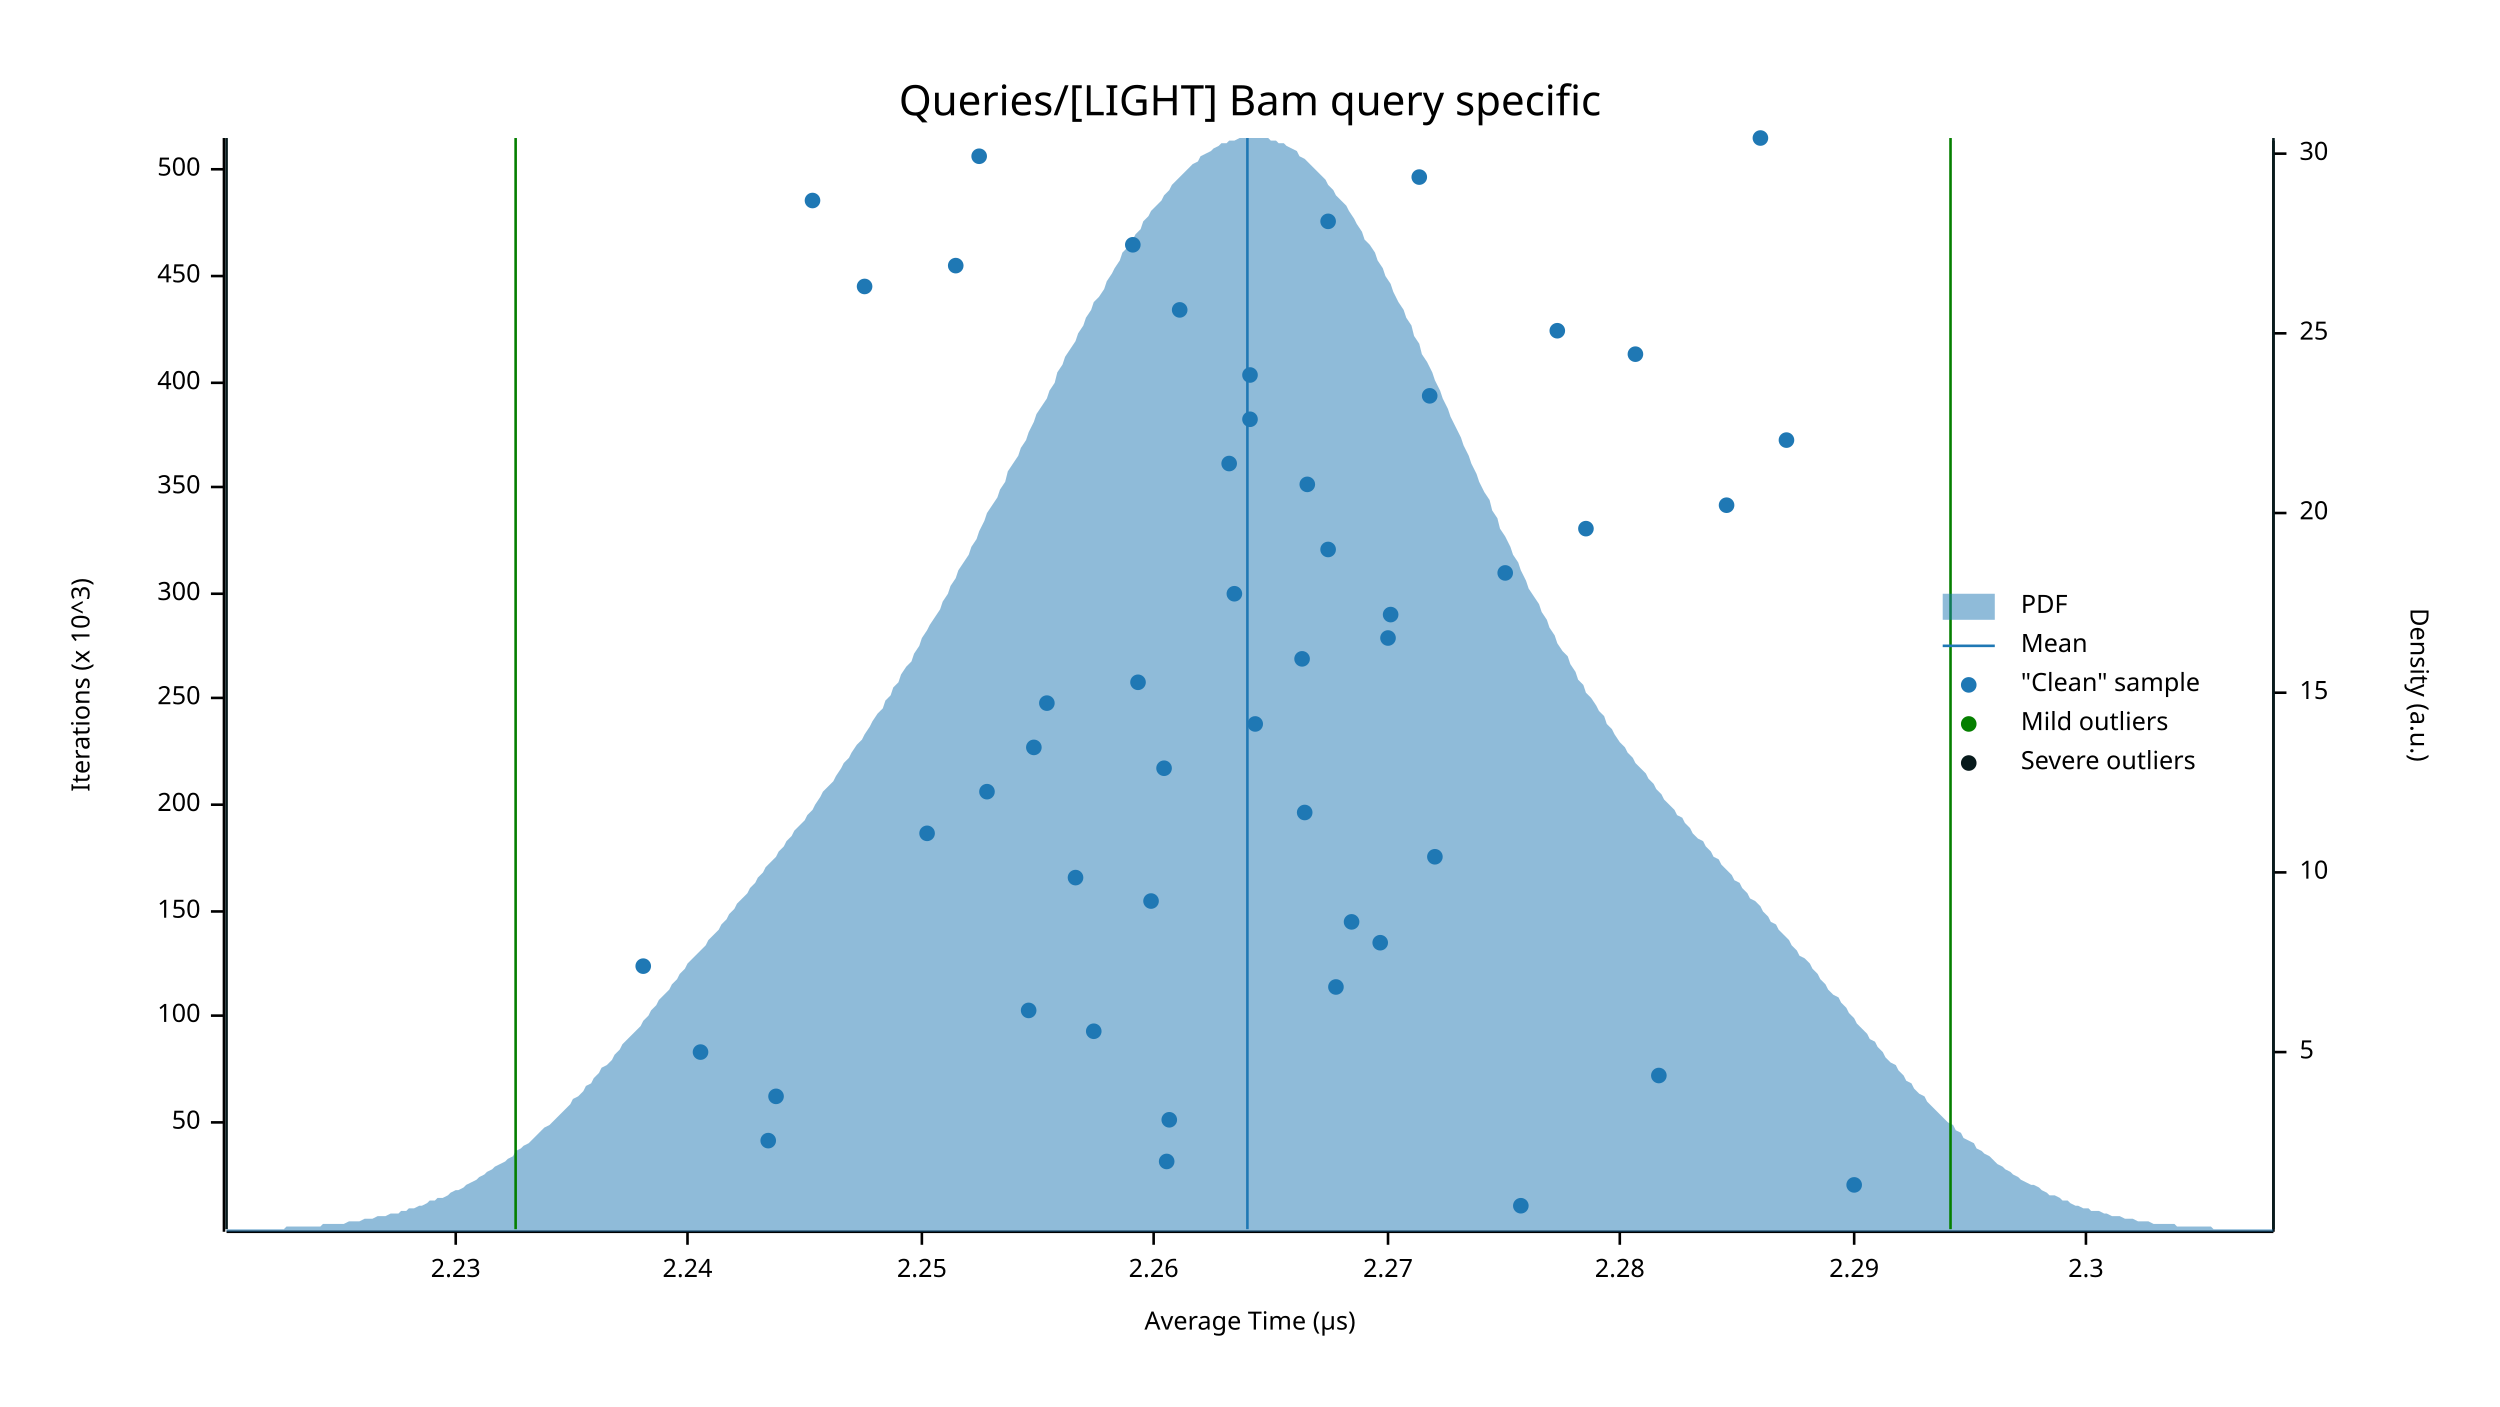
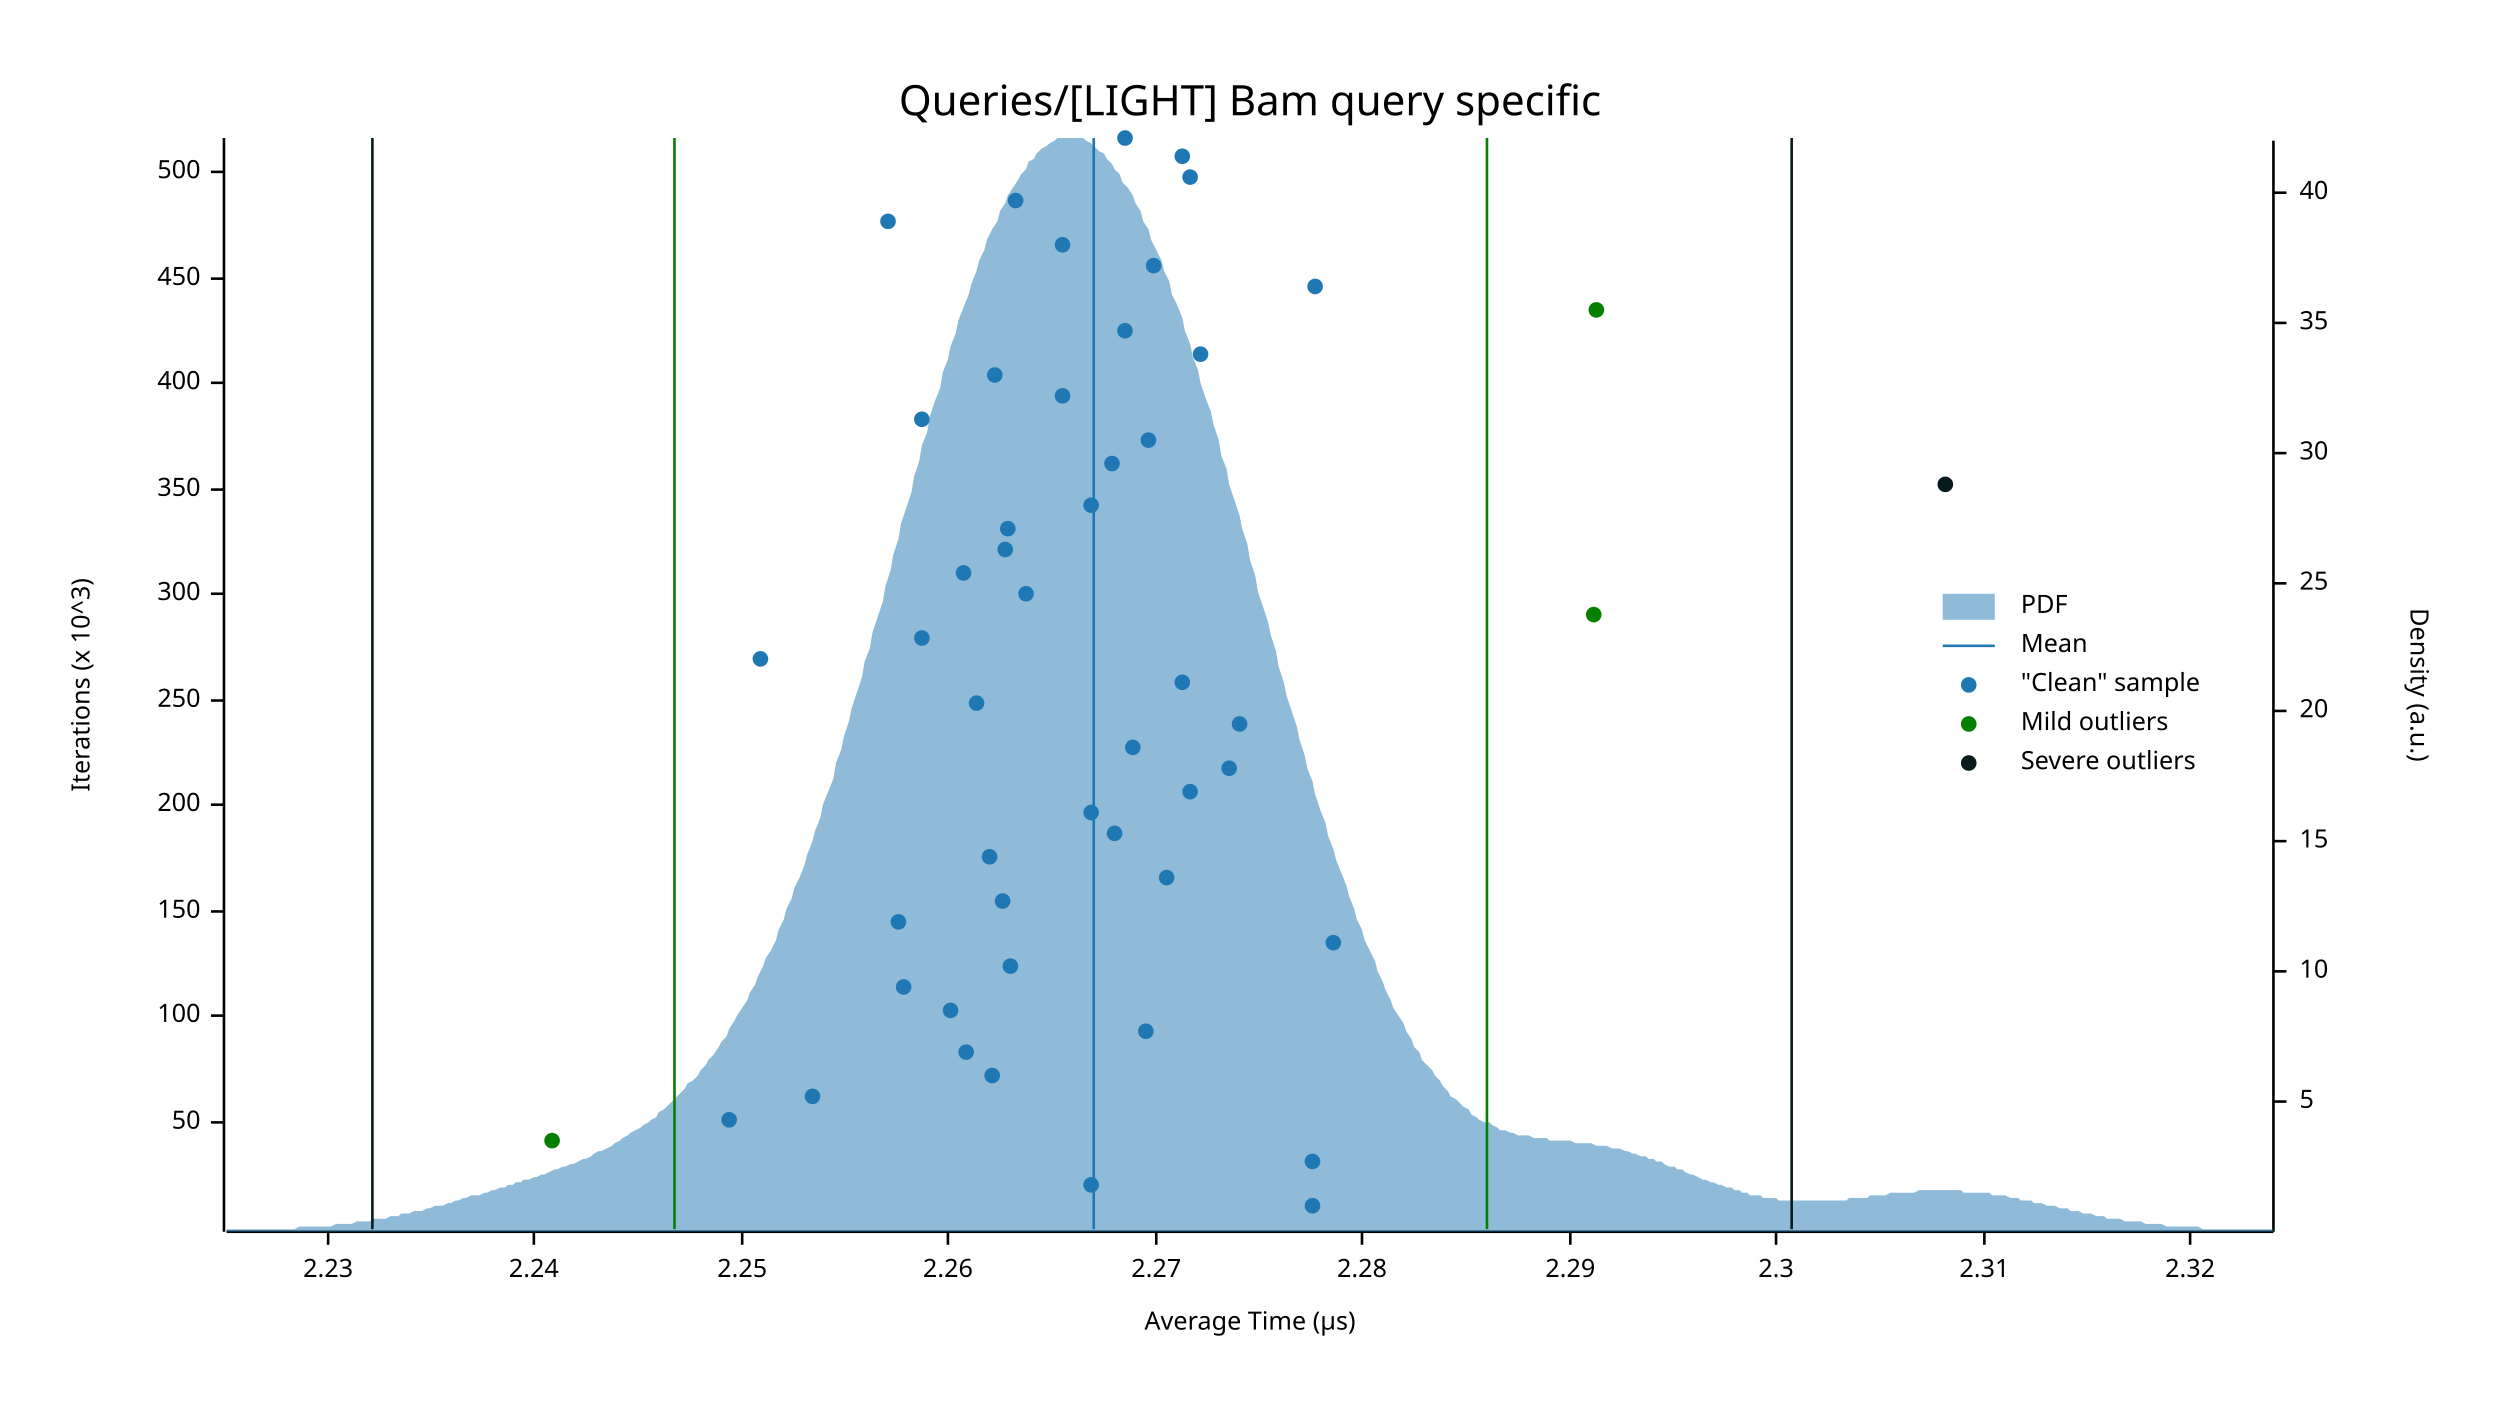
<svg xmlns="http://www.w3.org/2000/svg" width="960" height="540" viewBox="0 0 960 540">
  <text x="480" y="32" dy="0.76em" text-anchor="middle" font-family="sans-serif" font-size="16.129" opacity="1" fill="#000000">
Queries/[LIGHT] Bam query specific
</text>
  <text x="27" y="263" dy="0.76em" text-anchor="middle" font-family="sans-serif" font-size="9.677" opacity="1" fill="#000000" transform="rotate(270, 27, 263)">
Iterations (x 10^3)
</text>
  <text x="480" y="513" dy="-0.5ex" text-anchor="middle" font-family="sans-serif" font-size="9.677" opacity="1" fill="#000000">
Average Time (µs)
</text>
  <polyline fill="none" opacity="1" stroke="#000000" stroke-width="1" points="86,53 86,473 " />
  <text x="77" y="431" dy="0.5ex" text-anchor="end" font-family="sans-serif" font-size="9.677" opacity="1" fill="#000000">
50
</text>
  <polyline fill="none" opacity="1" stroke="#000000" stroke-width="1" points="81,431 86,431 " />
  <text x="77" y="390" dy="0.5ex" text-anchor="end" font-family="sans-serif" font-size="9.677" opacity="1" fill="#000000">
100
</text>
  <polyline fill="none" opacity="1" stroke="#000000" stroke-width="1" points="81,390 86,390 " />
  <text x="77" y="350" dy="0.5ex" text-anchor="end" font-family="sans-serif" font-size="9.677" opacity="1" fill="#000000">
150
</text>
  <polyline fill="none" opacity="1" stroke="#000000" stroke-width="1" points="81,350 86,350 " />
  <text x="77" y="309" dy="0.5ex" text-anchor="end" font-family="sans-serif" font-size="9.677" opacity="1" fill="#000000">
200
</text>
  <polyline fill="none" opacity="1" stroke="#000000" stroke-width="1" points="81,309 86,309 " />
-   <text x="77" y="268" dy="0.5ex" text-anchor="end" font-family="sans-serif" font-size="9.677" opacity="1" fill="#000000">
+   <text x="77" y="269" dy="0.5ex" text-anchor="end" font-family="sans-serif" font-size="9.677" opacity="1" fill="#000000">
250
</text>
-   <polyline fill="none" opacity="1" stroke="#000000" stroke-width="1" points="81,268 86,268 " />
+   <polyline fill="none" opacity="1" stroke="#000000" stroke-width="1" points="81,269 86,269 " />
  <text x="77" y="228" dy="0.5ex" text-anchor="end" font-family="sans-serif" font-size="9.677" opacity="1" fill="#000000">
300
</text>
  <polyline fill="none" opacity="1" stroke="#000000" stroke-width="1" points="81,228 86,228 " />
-   <text x="77" y="187" dy="0.5ex" text-anchor="end" font-family="sans-serif" font-size="9.677" opacity="1" fill="#000000">
+   <text x="77" y="188" dy="0.5ex" text-anchor="end" font-family="sans-serif" font-size="9.677" opacity="1" fill="#000000">
350
</text>
-   <polyline fill="none" opacity="1" stroke="#000000" stroke-width="1" points="81,187 86,187 " />
+   <polyline fill="none" opacity="1" stroke="#000000" stroke-width="1" points="81,188 86,188 " />
  <text x="77" y="147" dy="0.5ex" text-anchor="end" font-family="sans-serif" font-size="9.677" opacity="1" fill="#000000">
400
</text>
  <polyline fill="none" opacity="1" stroke="#000000" stroke-width="1" points="81,147 86,147 " />
-   <text x="77" y="106" dy="0.5ex" text-anchor="end" font-family="sans-serif" font-size="9.677" opacity="1" fill="#000000">
+   <text x="77" y="107" dy="0.5ex" text-anchor="end" font-family="sans-serif" font-size="9.677" opacity="1" fill="#000000">
450
</text>
-   <polyline fill="none" opacity="1" stroke="#000000" stroke-width="1" points="81,106 86,106 " />
-   <text x="77" y="65" dy="0.5ex" text-anchor="end" font-family="sans-serif" font-size="9.677" opacity="1" fill="#000000">
+   <polyline fill="none" opacity="1" stroke="#000000" stroke-width="1" points="81,107 86,107 " />
+   <text x="77" y="66" dy="0.5ex" text-anchor="end" font-family="sans-serif" font-size="9.677" opacity="1" fill="#000000">
500
</text>
-   <polyline fill="none" opacity="1" stroke="#000000" stroke-width="1" points="81,65 86,65 " />
+   <polyline fill="none" opacity="1" stroke="#000000" stroke-width="1" points="81,66 86,66 " />
  <polyline fill="none" opacity="1" stroke="#000000" stroke-width="1" points="87,473 873,473 " />
-   <text x="175" y="483" dy="0.76em" text-anchor="middle" font-family="sans-serif" font-size="9.677" opacity="1" fill="#000000">
+   <text x="126" y="483" dy="0.76em" text-anchor="middle" font-family="sans-serif" font-size="9.677" opacity="1" fill="#000000">
2.23
</text>
-   <polyline fill="none" opacity="1" stroke="#000000" stroke-width="1" points="175,473 175,478 " />
-   <text x="264" y="483" dy="0.76em" text-anchor="middle" font-family="sans-serif" font-size="9.677" opacity="1" fill="#000000">
+   <polyline fill="none" opacity="1" stroke="#000000" stroke-width="1" points="126,473 126,478 " />
+   <text x="205" y="483" dy="0.76em" text-anchor="middle" font-family="sans-serif" font-size="9.677" opacity="1" fill="#000000">
2.24
</text>
-   <polyline fill="none" opacity="1" stroke="#000000" stroke-width="1" points="264,473 264,478 " />
-   <text x="354" y="483" dy="0.76em" text-anchor="middle" font-family="sans-serif" font-size="9.677" opacity="1" fill="#000000">
+   <polyline fill="none" opacity="1" stroke="#000000" stroke-width="1" points="205,473 205,478 " />
+   <text x="285" y="483" dy="0.76em" text-anchor="middle" font-family="sans-serif" font-size="9.677" opacity="1" fill="#000000">
2.25
</text>
-   <polyline fill="none" opacity="1" stroke="#000000" stroke-width="1" points="354,473 354,478 " />
-   <text x="443" y="483" dy="0.76em" text-anchor="middle" font-family="sans-serif" font-size="9.677" opacity="1" fill="#000000">
+   <polyline fill="none" opacity="1" stroke="#000000" stroke-width="1" points="285,473 285,478 " />
+   <text x="364" y="483" dy="0.76em" text-anchor="middle" font-family="sans-serif" font-size="9.677" opacity="1" fill="#000000">
2.26
</text>
-   <polyline fill="none" opacity="1" stroke="#000000" stroke-width="1" points="443,473 443,478 " />
-   <text x="533" y="483" dy="0.76em" text-anchor="middle" font-family="sans-serif" font-size="9.677" opacity="1" fill="#000000">
+   <polyline fill="none" opacity="1" stroke="#000000" stroke-width="1" points="364,473 364,478 " />
+   <text x="444" y="483" dy="0.76em" text-anchor="middle" font-family="sans-serif" font-size="9.677" opacity="1" fill="#000000">
2.27
</text>
-   <polyline fill="none" opacity="1" stroke="#000000" stroke-width="1" points="533,473 533,478 " />
-   <text x="622" y="483" dy="0.76em" text-anchor="middle" font-family="sans-serif" font-size="9.677" opacity="1" fill="#000000">
+   <polyline fill="none" opacity="1" stroke="#000000" stroke-width="1" points="444,473 444,478 " />
+   <text x="523" y="483" dy="0.76em" text-anchor="middle" font-family="sans-serif" font-size="9.677" opacity="1" fill="#000000">
2.28
</text>
-   <polyline fill="none" opacity="1" stroke="#000000" stroke-width="1" points="622,473 622,478 " />
-   <text x="712" y="483" dy="0.76em" text-anchor="middle" font-family="sans-serif" font-size="9.677" opacity="1" fill="#000000">
+   <polyline fill="none" opacity="1" stroke="#000000" stroke-width="1" points="523,473 523,478 " />
+   <text x="603" y="483" dy="0.76em" text-anchor="middle" font-family="sans-serif" font-size="9.677" opacity="1" fill="#000000">
2.29
</text>
-   <polyline fill="none" opacity="1" stroke="#000000" stroke-width="1" points="712,473 712,478 " />
-   <text x="801" y="483" dy="0.76em" text-anchor="middle" font-family="sans-serif" font-size="9.677" opacity="1" fill="#000000">
+   <polyline fill="none" opacity="1" stroke="#000000" stroke-width="1" points="603,473 603,478 " />
+   <text x="682" y="483" dy="0.76em" text-anchor="middle" font-family="sans-serif" font-size="9.677" opacity="1" fill="#000000">
2.3
</text>
-   <polyline fill="none" opacity="1" stroke="#000000" stroke-width="1" points="801,473 801,478 " />
+   <polyline fill="none" opacity="1" stroke="#000000" stroke-width="1" points="682,473 682,478 " />
+   <text x="762" y="483" dy="0.76em" text-anchor="middle" font-family="sans-serif" font-size="9.677" opacity="1" fill="#000000">
+ 2.31
+ </text>
+   <polyline fill="none" opacity="1" stroke="#000000" stroke-width="1" points="762,473 762,478 " />
+   <text x="841" y="483" dy="0.76em" text-anchor="middle" font-family="sans-serif" font-size="9.677" opacity="1" fill="#000000">
+ 2.32
+ </text>
+   <polyline fill="none" opacity="1" stroke="#000000" stroke-width="1" points="841,473 841,478 " />
  <text x="933" y="263" dy="0.76em" text-anchor="middle" font-family="sans-serif" font-size="9.677" opacity="1" fill="#000000" transform="rotate(90, 933, 263)">
Density (a.u.)
</text>
  <polyline fill="none" opacity="1" stroke="#000000" stroke-width="1" points="873,54 873,473 " />
-   <text x="883" y="404" dy="0.5ex" text-anchor="start" font-family="sans-serif" font-size="9.677" opacity="1" fill="#000000">
+   <text x="883" y="423" dy="0.5ex" text-anchor="start" font-family="sans-serif" font-size="9.677" opacity="1" fill="#000000">
5
</text>
-   <polyline fill="none" opacity="1" stroke="#000000" stroke-width="1" points="873,404 878,404 " />
-   <text x="883" y="335" dy="0.5ex" text-anchor="start" font-family="sans-serif" font-size="9.677" opacity="1" fill="#000000">
+   <polyline fill="none" opacity="1" stroke="#000000" stroke-width="1" points="873,423 878,423 " />
+   <text x="883" y="373" dy="0.5ex" text-anchor="start" font-family="sans-serif" font-size="9.677" opacity="1" fill="#000000">
10
</text>
-   <polyline fill="none" opacity="1" stroke="#000000" stroke-width="1" points="873,335 878,335 " />
-   <text x="883" y="266" dy="0.5ex" text-anchor="start" font-family="sans-serif" font-size="9.677" opacity="1" fill="#000000">
+   <polyline fill="none" opacity="1" stroke="#000000" stroke-width="1" points="873,373 878,373 " />
+   <text x="883" y="323" dy="0.5ex" text-anchor="start" font-family="sans-serif" font-size="9.677" opacity="1" fill="#000000">
15
</text>
-   <polyline fill="none" opacity="1" stroke="#000000" stroke-width="1" points="873,266 878,266 " />
-   <text x="883" y="197" dy="0.5ex" text-anchor="start" font-family="sans-serif" font-size="9.677" opacity="1" fill="#000000">
+   <polyline fill="none" opacity="1" stroke="#000000" stroke-width="1" points="873,323 878,323 " />
+   <text x="883" y="273" dy="0.5ex" text-anchor="start" font-family="sans-serif" font-size="9.677" opacity="1" fill="#000000">
20
</text>
-   <polyline fill="none" opacity="1" stroke="#000000" stroke-width="1" points="873,197 878,197 " />
-   <text x="883" y="128" dy="0.5ex" text-anchor="start" font-family="sans-serif" font-size="9.677" opacity="1" fill="#000000">
+   <polyline fill="none" opacity="1" stroke="#000000" stroke-width="1" points="873,273 878,273 " />
+   <text x="883" y="224" dy="0.5ex" text-anchor="start" font-family="sans-serif" font-size="9.677" opacity="1" fill="#000000">
25
</text>
-   <polyline fill="none" opacity="1" stroke="#000000" stroke-width="1" points="873,128 878,128 " />
-   <text x="883" y="59" dy="0.5ex" text-anchor="start" font-family="sans-serif" font-size="9.677" opacity="1" fill="#000000">
+   <polyline fill="none" opacity="1" stroke="#000000" stroke-width="1" points="873,224 878,224 " />
+   <text x="883" y="174" dy="0.5ex" text-anchor="start" font-family="sans-serif" font-size="9.677" opacity="1" fill="#000000">
30
</text>
-   <polyline fill="none" opacity="1" stroke="#000000" stroke-width="1" points="873,59 878,59 " />
-   <polygon opacity="0.5" fill="#1F78B4" points="87,472 88,472 90,472 91,472 93,472 94,472 96,472 98,472 99,472 101,472 102,472 104,472 105,472 107,472 109,472 110,471 112,471 113,471 115,471 116,471 118,471 120,471 121,471 123,471 124,470 126,470 127,470 129,470 131,470 132,470 134,469 135,469 137,469 138,469 140,468 142,468 143,468 145,467 146,467 148,467 150,466 151,466 153,466 154,465 156,465 157,464 159,464 161,463 162,463 164,462 165,461 167,461 168,460 170,460 172,459 173,458 175,457 176,457 178,456 179,455 181,454 183,453 184,452 186,451 187,450 189,449 190,448 192,447 194,446 195,445 197,444 198,442 200,441 201,440 203,439 205,437 206,436 208,434 209,433 211,432 213,430 214,429 216,427 217,426 219,424 220,422 222,421 224,419 225,417 227,416 228,414 230,412 231,410 233,409 235,407 236,405 238,403 239,401 241,399 242,398 244,396 246,394 247,392 249,390 250,388 252,386 253,384 255,382 257,380 258,378 260,376 261,374 263,372 264,370 266,368 268,366 269,365 271,363 272,361 274,359 276,357 277,355 279,353 280,351 282,349 283,347 285,345 287,343 288,341 290,339 291,337 293,335 294,333 296,331 298,329 299,327 301,325 302,323 304,321 305,319 307,317 309,315 310,313 312,311 313,309 315,306 316,304 318,302 320,300 321,298 323,295 324,293 326,291 327,289 329,286 331,284 332,282 334,279 335,277 337,274 339,272 340,269 342,267 343,264 345,262 346,259 348,256 350,254 351,251 353,248 354,245 356,242 357,240 359,237 361,234 362,231 364,228 365,225 367,222 368,219 370,216 372,213 373,210 375,207 376,204 378,200 379,197 381,194 383,191 384,188 386,185 387,181 389,178 391,175 392,172 394,169 395,166 397,162 398,159 400,156 402,153 403,150 405,147 406,143 408,140 409,137 411,134 413,131 414,128 416,125 417,122 419,119 420,116 422,114 424,111 425,108 427,105 428,103 430,100 431,97 433,95 435,92 436,90 438,88 439,85 441,83 442,81 444,79 446,77 447,75 449,73 450,71 452,69 454,67 455,66 457,64 458,63 460,62 461,60 463,59 465,58 466,57 468,56 469,55 471,55 472,54 474,54 476,53 477,53 479,53 480,53 482,53 483,53 485,53 487,53 488,54 490,54 491,55 493,55 494,56 496,57 498,58 499,60 501,61 502,62 504,64 505,65 507,67 509,69 510,71 512,73 513,75 515,77 517,79 518,81 520,84 521,86 523,89 524,92 526,94 528,97 529,100 531,103 532,106 534,109 535,112 537,116 539,119 540,122 542,125 543,129 545,132 546,136 548,139 550,143 551,146 553,150 554,153 556,157 557,160 559,164 561,168 562,171 564,175 565,178 567,182 568,185 570,189 572,192 573,196 575,199 576,203 578,206 580,210 581,213 583,216 584,219 586,223 587,226 589,229 591,232 592,235 594,238 595,241 597,244 598,247 600,250 602,252 603,255 605,258 606,261 608,263 609,266 611,268 613,271 614,273 616,275 617,278 619,280 620,282 622,285 624,287 625,289 627,291 628,293 630,295 632,297 633,299 635,301 636,303 638,305 639,307 641,309 643,311 644,313 646,314 647,316 649,318 650,320 652,322 654,323 655,325 657,327 658,329 660,330 661,332 663,334 665,336 666,338 668,339 669,341 671,343 672,345 674,346 676,348 677,350 679,352 680,354 682,355 683,357 685,359 687,361 688,363 690,365 691,367 693,368 695,370 696,372 698,374 699,376 701,378 702,380 704,382 706,383 707,385 709,387 710,389 712,391 713,393 715,395 717,397 718,399 720,400 721,402 723,404 724,406 726,408 728,409 729,411 731,413 732,415 734,416 735,418 737,420 739,421 740,423 742,425 743,426 745,428 746,429 748,431 750,432 751,434 753,435 754,437 756,438 758,439 759,441 761,442 762,443 764,444 765,445 767,447 769,448 770,449 772,450 773,451 775,452 776,453 778,454 780,455 781,455 783,456 784,457 786,458 787,459 789,459 791,460 792,461 794,461 795,462 797,463 798,463 800,464 802,464 803,465 805,465 806,465 808,466 809,466 811,467 813,467 814,467 816,468 817,468 819,468 821,469 822,469 824,469 825,469 827,470 828,470 830,470 832,470 833,470 835,470 836,471 838,471 839,471 841,471 843,471 844,471 846,471 847,471 849,471 850,472 852,472 854,472 855,472 857,472 858,472 860,472 861,472 863,472 865,472 866,472 868,472 869,472 871,472 873,472 873,473 87,473 " />
-   <polyline fill="none" opacity="1" stroke="#1F78B4" stroke-width="1" points="479,472 479,53 " />
-   <polyline fill="none" opacity="1" stroke="#057F00" stroke-width="1" points="198,472 198,53 " />
-   <polyline fill="none" opacity="1" stroke="#057F00" stroke-width="1" points="749,472 749,53 " />
-   <polyline fill="none" opacity="1" stroke="#071A1C" stroke-width="1" points="87,472 87,53 " />
-   <polyline fill="none" opacity="1" stroke="#071A1C" stroke-width="1" points="873,472 873,53 " />
-   <circle cx="584" cy="463" r="3" opacity="1" fill="#1F78B4" stroke="none" stroke-width="1" />
-   <circle cx="712" cy="455" r="3" opacity="1" fill="#1F78B4" stroke="none" stroke-width="1" />
-   <circle cx="448" cy="446" r="3" opacity="1" fill="#1F78B4" stroke="none" stroke-width="1" />
-   <circle cx="295" cy="438" r="3" opacity="1" fill="#1F78B4" stroke="none" stroke-width="1" />
-   <circle cx="449" cy="430" r="3" opacity="1" fill="#1F78B4" stroke="none" stroke-width="1" />
-   <circle cx="298" cy="421" r="3" opacity="1" fill="#1F78B4" stroke="none" stroke-width="1" />
-   <circle cx="637" cy="413" r="3" opacity="1" fill="#1F78B4" stroke="none" stroke-width="1" />
-   <circle cx="269" cy="404" r="3" opacity="1" fill="#1F78B4" stroke="none" stroke-width="1" />
-   <circle cx="420" cy="396" r="3" opacity="1" fill="#1F78B4" stroke="none" stroke-width="1" />
-   <circle cx="395" cy="388" r="3" opacity="1" fill="#1F78B4" stroke="none" stroke-width="1" />
-   <circle cx="513" cy="379" r="3" opacity="1" fill="#1F78B4" stroke="none" stroke-width="1" />
-   <circle cx="247" cy="371" r="3" opacity="1" fill="#1F78B4" stroke="none" stroke-width="1" />
-   <circle cx="530" cy="362" r="3" opacity="1" fill="#1F78B4" stroke="none" stroke-width="1" />
-   <circle cx="519" cy="354" r="3" opacity="1" fill="#1F78B4" stroke="none" stroke-width="1" />
-   <circle cx="442" cy="346" r="3" opacity="1" fill="#1F78B4" stroke="none" stroke-width="1" />
-   <circle cx="413" cy="337" r="3" opacity="1" fill="#1F78B4" stroke="none" stroke-width="1" />
-   <circle cx="551" cy="329" r="3" opacity="1" fill="#1F78B4" stroke="none" stroke-width="1" />
-   <circle cx="356" cy="320" r="3" opacity="1" fill="#1F78B4" stroke="none" stroke-width="1" />
-   <circle cx="501" cy="312" r="3" opacity="1" fill="#1F78B4" stroke="none" stroke-width="1" />
-   <circle cx="379" cy="304" r="3" opacity="1" fill="#1F78B4" stroke="none" stroke-width="1" />
-   <circle cx="447" cy="295" r="3" opacity="1" fill="#1F78B4" stroke="none" stroke-width="1" />
-   <circle cx="397" cy="287" r="3" opacity="1" fill="#1F78B4" stroke="none" stroke-width="1" />
-   <circle cx="482" cy="278" r="3" opacity="1" fill="#1F78B4" stroke="none" stroke-width="1" />
-   <circle cx="402" cy="270" r="3" opacity="1" fill="#1F78B4" stroke="none" stroke-width="1" />
-   <circle cx="437" cy="262" r="3" opacity="1" fill="#1F78B4" stroke="none" stroke-width="1" />
-   <circle cx="500" cy="253" r="3" opacity="1" fill="#1F78B4" stroke="none" stroke-width="1" />
-   <circle cx="533" cy="245" r="3" opacity="1" fill="#1F78B4" stroke="none" stroke-width="1" />
-   <circle cx="534" cy="236" r="3" opacity="1" fill="#1F78B4" stroke="none" stroke-width="1" />
-   <circle cx="474" cy="228" r="3" opacity="1" fill="#1F78B4" stroke="none" stroke-width="1" />
-   <circle cx="578" cy="220" r="3" opacity="1" fill="#1F78B4" stroke="none" stroke-width="1" />
-   <circle cx="510" cy="211" r="3" opacity="1" fill="#1F78B4" stroke="none" stroke-width="1" />
-   <circle cx="609" cy="203" r="3" opacity="1" fill="#1F78B4" stroke="none" stroke-width="1" />
-   <circle cx="663" cy="194" r="3" opacity="1" fill="#1F78B4" stroke="none" stroke-width="1" />
-   <circle cx="502" cy="186" r="3" opacity="1" fill="#1F78B4" stroke="none" stroke-width="1" />
-   <circle cx="472" cy="178" r="3" opacity="1" fill="#1F78B4" stroke="none" stroke-width="1" />
-   <circle cx="686" cy="169" r="3" opacity="1" fill="#1F78B4" stroke="none" stroke-width="1" />
-   <circle cx="480" cy="161" r="3" opacity="1" fill="#1F78B4" stroke="none" stroke-width="1" />
-   <circle cx="549" cy="152" r="3" opacity="1" fill="#1F78B4" stroke="none" stroke-width="1" />
-   <circle cx="480" cy="144" r="3" opacity="1" fill="#1F78B4" stroke="none" stroke-width="1" />
-   <circle cx="628" cy="136" r="3" opacity="1" fill="#1F78B4" stroke="none" stroke-width="1" />
-   <circle cx="598" cy="127" r="3" opacity="1" fill="#1F78B4" stroke="none" stroke-width="1" />
-   <circle cx="453" cy="119" r="3" opacity="1" fill="#1F78B4" stroke="none" stroke-width="1" />
-   <circle cx="332" cy="110" r="3" opacity="1" fill="#1F78B4" stroke="none" stroke-width="1" />
-   <circle cx="367" cy="102" r="3" opacity="1" fill="#1F78B4" stroke="none" stroke-width="1" />
-   <circle cx="435" cy="94" r="3" opacity="1" fill="#1F78B4" stroke="none" stroke-width="1" />
-   <circle cx="510" cy="85" r="3" opacity="1" fill="#1F78B4" stroke="none" stroke-width="1" />
-   <circle cx="312" cy="77" r="3" opacity="1" fill="#1F78B4" stroke="none" stroke-width="1" />
-   <circle cx="545" cy="68" r="3" opacity="1" fill="#1F78B4" stroke="none" stroke-width="1" />
-   <circle cx="376" cy="60" r="3" opacity="1" fill="#1F78B4" stroke="none" stroke-width="1" />
-   <circle cx="676" cy="53" r="3" opacity="1" fill="#1F78B4" stroke="none" stroke-width="1" />
+   <polyline fill="none" opacity="1" stroke="#000000" stroke-width="1" points="873,174 878,174 " />
+   <text x="883" y="124" dy="0.5ex" text-anchor="start" font-family="sans-serif" font-size="9.677" opacity="1" fill="#000000">
+ 35
+ </text>
+   <polyline fill="none" opacity="1" stroke="#000000" stroke-width="1" points="873,124 878,124 " />
+   <text x="883" y="74" dy="0.5ex" text-anchor="start" font-family="sans-serif" font-size="9.677" opacity="1" fill="#000000">
+ 40
+ </text>
+   <polyline fill="none" opacity="1" stroke="#000000" stroke-width="1" points="873,74 878,74 " />
+   <polygon opacity="0.5" fill="#1F78B4" points="87,472 88,472 90,472 91,472 93,472 94,472 96,472 98,472 99,472 101,472 102,472 104,472 105,472 107,472 109,472 110,472 112,472 113,472 115,471 116,471 118,471 120,471 121,471 123,471 124,471 126,471 127,471 129,470 131,470 132,470 134,470 135,470 137,469 138,469 140,469 142,469 143,468 145,468 146,468 148,468 150,467 151,467 153,467 154,466 156,466 157,466 159,465 161,465 162,465 164,464 165,464 167,463 168,463 170,463 172,462 173,462 175,461 176,461 178,460 179,460 181,459 183,459 184,459 186,458 187,458 189,457 190,457 192,456 194,456 195,455 197,455 198,454 200,454 201,453 203,453 205,452 206,452 208,451 209,451 211,450 213,449 214,449 216,448 217,448 219,447 220,447 222,446 224,445 225,445 227,444 228,443 230,442 231,442 233,441 235,440 236,439 238,438 239,437 241,436 242,435 244,434 246,433 247,432 249,431 250,430 252,429 253,427 255,426 257,424 258,423 260,421 261,420 263,418 264,416 266,415 268,413 269,411 271,409 272,407 274,405 276,402 277,400 279,398 280,395 282,392 283,390 285,387 287,384 288,381 290,378 291,375 293,371 294,368 296,365 298,361 299,357 301,353 302,349 304,345 305,341 307,337 309,332 310,328 312,323 313,319 315,314 316,309 318,304 320,299 321,293 323,288 324,283 326,277 327,272 329,266 331,260 332,254 334,249 335,243 337,237 339,231 340,225 342,219 343,213 345,207 346,201 348,195 350,189 351,183 353,177 354,171 356,166 357,160 359,154 361,149 362,143 364,138 365,133 367,128 368,123 370,118 372,113 373,109 375,104 376,100 378,96 379,92 381,88 383,85 384,81 386,78 387,75 389,72 391,69 392,67 394,65 395,62 397,61 398,59 400,57 402,56 403,55 405,54 406,53 408,53 409,53 411,53 413,53 414,53 416,53 417,54 419,55 420,56 422,58 424,59 425,61 427,63 428,65 430,67 431,70 433,72 435,75 436,78 438,81 439,85 441,88 442,92 444,96 446,100 447,104 449,108 450,113 452,117 454,122 455,127 457,132 458,137 460,142 461,147 463,153 465,158 466,163 468,169 469,175 471,180 472,186 474,192 476,198 477,203 479,209 480,215 482,221 483,227 485,233 487,239 488,244 490,250 491,256 493,262 494,267 496,273 498,279 499,284 501,290 502,295 504,300 505,305 507,311 509,316 510,321 512,326 513,330 515,335 517,340 518,344 520,349 521,353 523,357 524,361 526,365 528,369 529,373 531,377 532,380 534,384 535,387 537,390 539,393 540,396 542,399 543,402 545,404 546,407 548,409 550,411 551,413 553,415 554,417 556,419 557,421 559,422 561,424 562,425 564,426 565,428 567,429 568,430 570,431 572,431 573,432 575,433 576,434 578,434 580,435 581,435 583,436 584,436 586,436 587,436 589,437 591,437 592,437 594,437 595,438 597,438 598,438 600,438 602,438 603,438 605,439 606,439 608,439 609,439 611,439 613,440 614,440 616,440 617,440 619,441 620,441 622,441 624,442 625,442 627,443 628,443 630,444 632,444 633,445 635,445 636,446 638,446 639,447 641,448 643,448 644,449 646,449 647,450 649,451 650,451 652,452 654,453 655,453 657,454 658,454 660,455 661,455 663,456 665,456 666,457 668,457 669,458 671,458 672,459 674,459 676,459 677,460 679,460 680,460 682,460 683,461 685,461 687,461 688,461 690,461 691,461 693,461 695,461 696,461 698,461 699,461 701,461 702,461 704,461 706,461 707,461 709,461 710,460 712,460 713,460 715,460 717,460 718,459 720,459 721,459 723,459 724,459 726,458 728,458 729,458 731,458 732,458 734,458 735,458 737,457 739,457 740,457 742,457 743,457 745,457 746,457 748,457 750,457 751,457 753,457 754,458 756,458 758,458 759,458 761,458 762,458 764,458 765,459 767,459 769,459 770,459 772,460 773,460 775,460 776,461 778,461 780,461 781,462 783,462 784,462 786,463 787,463 789,463 791,464 792,464 794,464 795,465 797,465 798,465 800,466 802,466 803,466 805,467 806,467 808,467 809,468 811,468 813,468 814,468 816,469 817,469 819,469 821,469 822,469 824,470 825,470 827,470 828,470 830,470 832,471 833,471 835,471 836,471 838,471 839,471 841,471 843,471 844,471 846,472 847,472 849,472 850,472 852,472 854,472 855,472 857,472 858,472 860,472 861,472 863,472 865,472 866,472 868,472 869,472 871,472 873,472 873,473 87,473 " />
+   <polyline fill="none" opacity="1" stroke="#1F78B4" stroke-width="1" points="420,472 420,53 " />
+   <polyline fill="none" opacity="1" stroke="#057F00" stroke-width="1" points="259,472 259,53 " />
+   <polyline fill="none" opacity="1" stroke="#057F00" stroke-width="1" points="571,472 571,53 " />
+   <polyline fill="none" opacity="1" stroke="#071A1C" stroke-width="1" points="143,472 143,53 " />
+   <polyline fill="none" opacity="1" stroke="#071A1C" stroke-width="1" points="688,472 688,53 " />
+   <circle cx="504" cy="463" r="3" opacity="1" fill="#1F78B4" stroke="none" stroke-width="1" />
+   <circle cx="419" cy="455" r="3" opacity="1" fill="#1F78B4" stroke="none" stroke-width="1" />
+   <circle cx="504" cy="446" r="3" opacity="1" fill="#1F78B4" stroke="none" stroke-width="1" />
+   <circle cx="280" cy="430" r="3" opacity="1" fill="#1F78B4" stroke="none" stroke-width="1" />
+   <circle cx="312" cy="421" r="3" opacity="1" fill="#1F78B4" stroke="none" stroke-width="1" />
+   <circle cx="381" cy="413" r="3" opacity="1" fill="#1F78B4" stroke="none" stroke-width="1" />
+   <circle cx="371" cy="404" r="3" opacity="1" fill="#1F78B4" stroke="none" stroke-width="1" />
+   <circle cx="440" cy="396" r="3" opacity="1" fill="#1F78B4" stroke="none" stroke-width="1" />
+   <circle cx="365" cy="388" r="3" opacity="1" fill="#1F78B4" stroke="none" stroke-width="1" />
+   <circle cx="347" cy="379" r="3" opacity="1" fill="#1F78B4" stroke="none" stroke-width="1" />
+   <circle cx="388" cy="371" r="3" opacity="1" fill="#1F78B4" stroke="none" stroke-width="1" />
+   <circle cx="512" cy="362" r="3" opacity="1" fill="#1F78B4" stroke="none" stroke-width="1" />
+   <circle cx="345" cy="354" r="3" opacity="1" fill="#1F78B4" stroke="none" stroke-width="1" />
+   <circle cx="385" cy="346" r="3" opacity="1" fill="#1F78B4" stroke="none" stroke-width="1" />
+   <circle cx="448" cy="337" r="3" opacity="1" fill="#1F78B4" stroke="none" stroke-width="1" />
+   <circle cx="380" cy="329" r="3" opacity="1" fill="#1F78B4" stroke="none" stroke-width="1" />
+   <circle cx="428" cy="320" r="3" opacity="1" fill="#1F78B4" stroke="none" stroke-width="1" />
+   <circle cx="419" cy="312" r="3" opacity="1" fill="#1F78B4" stroke="none" stroke-width="1" />
+   <circle cx="457" cy="304" r="3" opacity="1" fill="#1F78B4" stroke="none" stroke-width="1" />
+   <circle cx="472" cy="295" r="3" opacity="1" fill="#1F78B4" stroke="none" stroke-width="1" />
+   <circle cx="435" cy="287" r="3" opacity="1" fill="#1F78B4" stroke="none" stroke-width="1" />
+   <circle cx="476" cy="278" r="3" opacity="1" fill="#1F78B4" stroke="none" stroke-width="1" />
+   <circle cx="375" cy="270" r="3" opacity="1" fill="#1F78B4" stroke="none" stroke-width="1" />
+   <circle cx="454" cy="262" r="3" opacity="1" fill="#1F78B4" stroke="none" stroke-width="1" />
+   <circle cx="292" cy="253" r="3" opacity="1" fill="#1F78B4" stroke="none" stroke-width="1" />
+   <circle cx="354" cy="245" r="3" opacity="1" fill="#1F78B4" stroke="none" stroke-width="1" />
+   <circle cx="394" cy="228" r="3" opacity="1" fill="#1F78B4" stroke="none" stroke-width="1" />
+   <circle cx="370" cy="220" r="3" opacity="1" fill="#1F78B4" stroke="none" stroke-width="1" />
+   <circle cx="386" cy="211" r="3" opacity="1" fill="#1F78B4" stroke="none" stroke-width="1" />
+   <circle cx="387" cy="203" r="3" opacity="1" fill="#1F78B4" stroke="none" stroke-width="1" />
+   <circle cx="419" cy="194" r="3" opacity="1" fill="#1F78B4" stroke="none" stroke-width="1" />
+   <circle cx="427" cy="178" r="3" opacity="1" fill="#1F78B4" stroke="none" stroke-width="1" />
+   <circle cx="441" cy="169" r="3" opacity="1" fill="#1F78B4" stroke="none" stroke-width="1" />
+   <circle cx="354" cy="161" r="3" opacity="1" fill="#1F78B4" stroke="none" stroke-width="1" />
+   <circle cx="408" cy="152" r="3" opacity="1" fill="#1F78B4" stroke="none" stroke-width="1" />
+   <circle cx="382" cy="144" r="3" opacity="1" fill="#1F78B4" stroke="none" stroke-width="1" />
+   <circle cx="461" cy="136" r="3" opacity="1" fill="#1F78B4" stroke="none" stroke-width="1" />
+   <circle cx="432" cy="127" r="3" opacity="1" fill="#1F78B4" stroke="none" stroke-width="1" />
+   <circle cx="505" cy="110" r="3" opacity="1" fill="#1F78B4" stroke="none" stroke-width="1" />
+   <circle cx="443" cy="102" r="3" opacity="1" fill="#1F78B4" stroke="none" stroke-width="1" />
+   <circle cx="408" cy="94" r="3" opacity="1" fill="#1F78B4" stroke="none" stroke-width="1" />
+   <circle cx="341" cy="85" r="3" opacity="1" fill="#1F78B4" stroke="none" stroke-width="1" />
+   <circle cx="390" cy="77" r="3" opacity="1" fill="#1F78B4" stroke="none" stroke-width="1" />
+   <circle cx="457" cy="68" r="3" opacity="1" fill="#1F78B4" stroke="none" stroke-width="1" />
+   <circle cx="454" cy="60" r="3" opacity="1" fill="#1F78B4" stroke="none" stroke-width="1" />
+   <circle cx="432" cy="53" r="3" opacity="1" fill="#1F78B4" stroke="none" stroke-width="1" />
+   <circle cx="212" cy="438" r="3" opacity="1" fill="#057F00" stroke="none" stroke-width="1" />
+   <circle cx="612" cy="236" r="3" opacity="1" fill="#057F00" stroke="none" stroke-width="1" />
+   <circle cx="613" cy="119" r="3" opacity="1" fill="#057F00" stroke="none" stroke-width="1" />
+   <circle cx="747" cy="186" r="3" opacity="1" fill="#071A1C" stroke="none" stroke-width="1" />
  <text x="776" y="228" dy="0.76em" text-anchor="start" font-family="sans-serif" font-size="9.677" opacity="1" fill="#000000">
PDF
</text>
  <text x="776" y="243" dy="0.76em" text-anchor="start" font-family="sans-serif" font-size="9.677" opacity="1" fill="#000000">
Mean
</text>
  <text x="776" y="258" dy="0.76em" text-anchor="start" font-family="sans-serif" font-size="9.677" opacity="1" fill="#000000">
"Clean" sample
</text>
  <text x="776" y="273" dy="0.76em" text-anchor="start" font-family="sans-serif" font-size="9.677" opacity="1" fill="#000000">
Mild outliers
</text>
  <text x="776" y="288" dy="0.76em" text-anchor="start" font-family="sans-serif" font-size="9.677" opacity="1" fill="#000000">
Severe outliers
</text>
  <rect x="746" y="228" width="20" height="10" opacity="0.5" fill="#1F78B4" stroke="none" />
  <polyline fill="none" opacity="1" stroke="#1F78B4" stroke-width="1" points="746,248 766,248 " />
  <circle cx="756" cy="263" r="3" opacity="1" fill="#1F78B4" stroke="none" stroke-width="1" />
  <circle cx="756" cy="278" r="3" opacity="1" fill="#057F00" stroke="none" stroke-width="1" />
  <circle cx="756" cy="293" r="3" opacity="1" fill="#071A1C" stroke="none" stroke-width="1" />
</svg>
